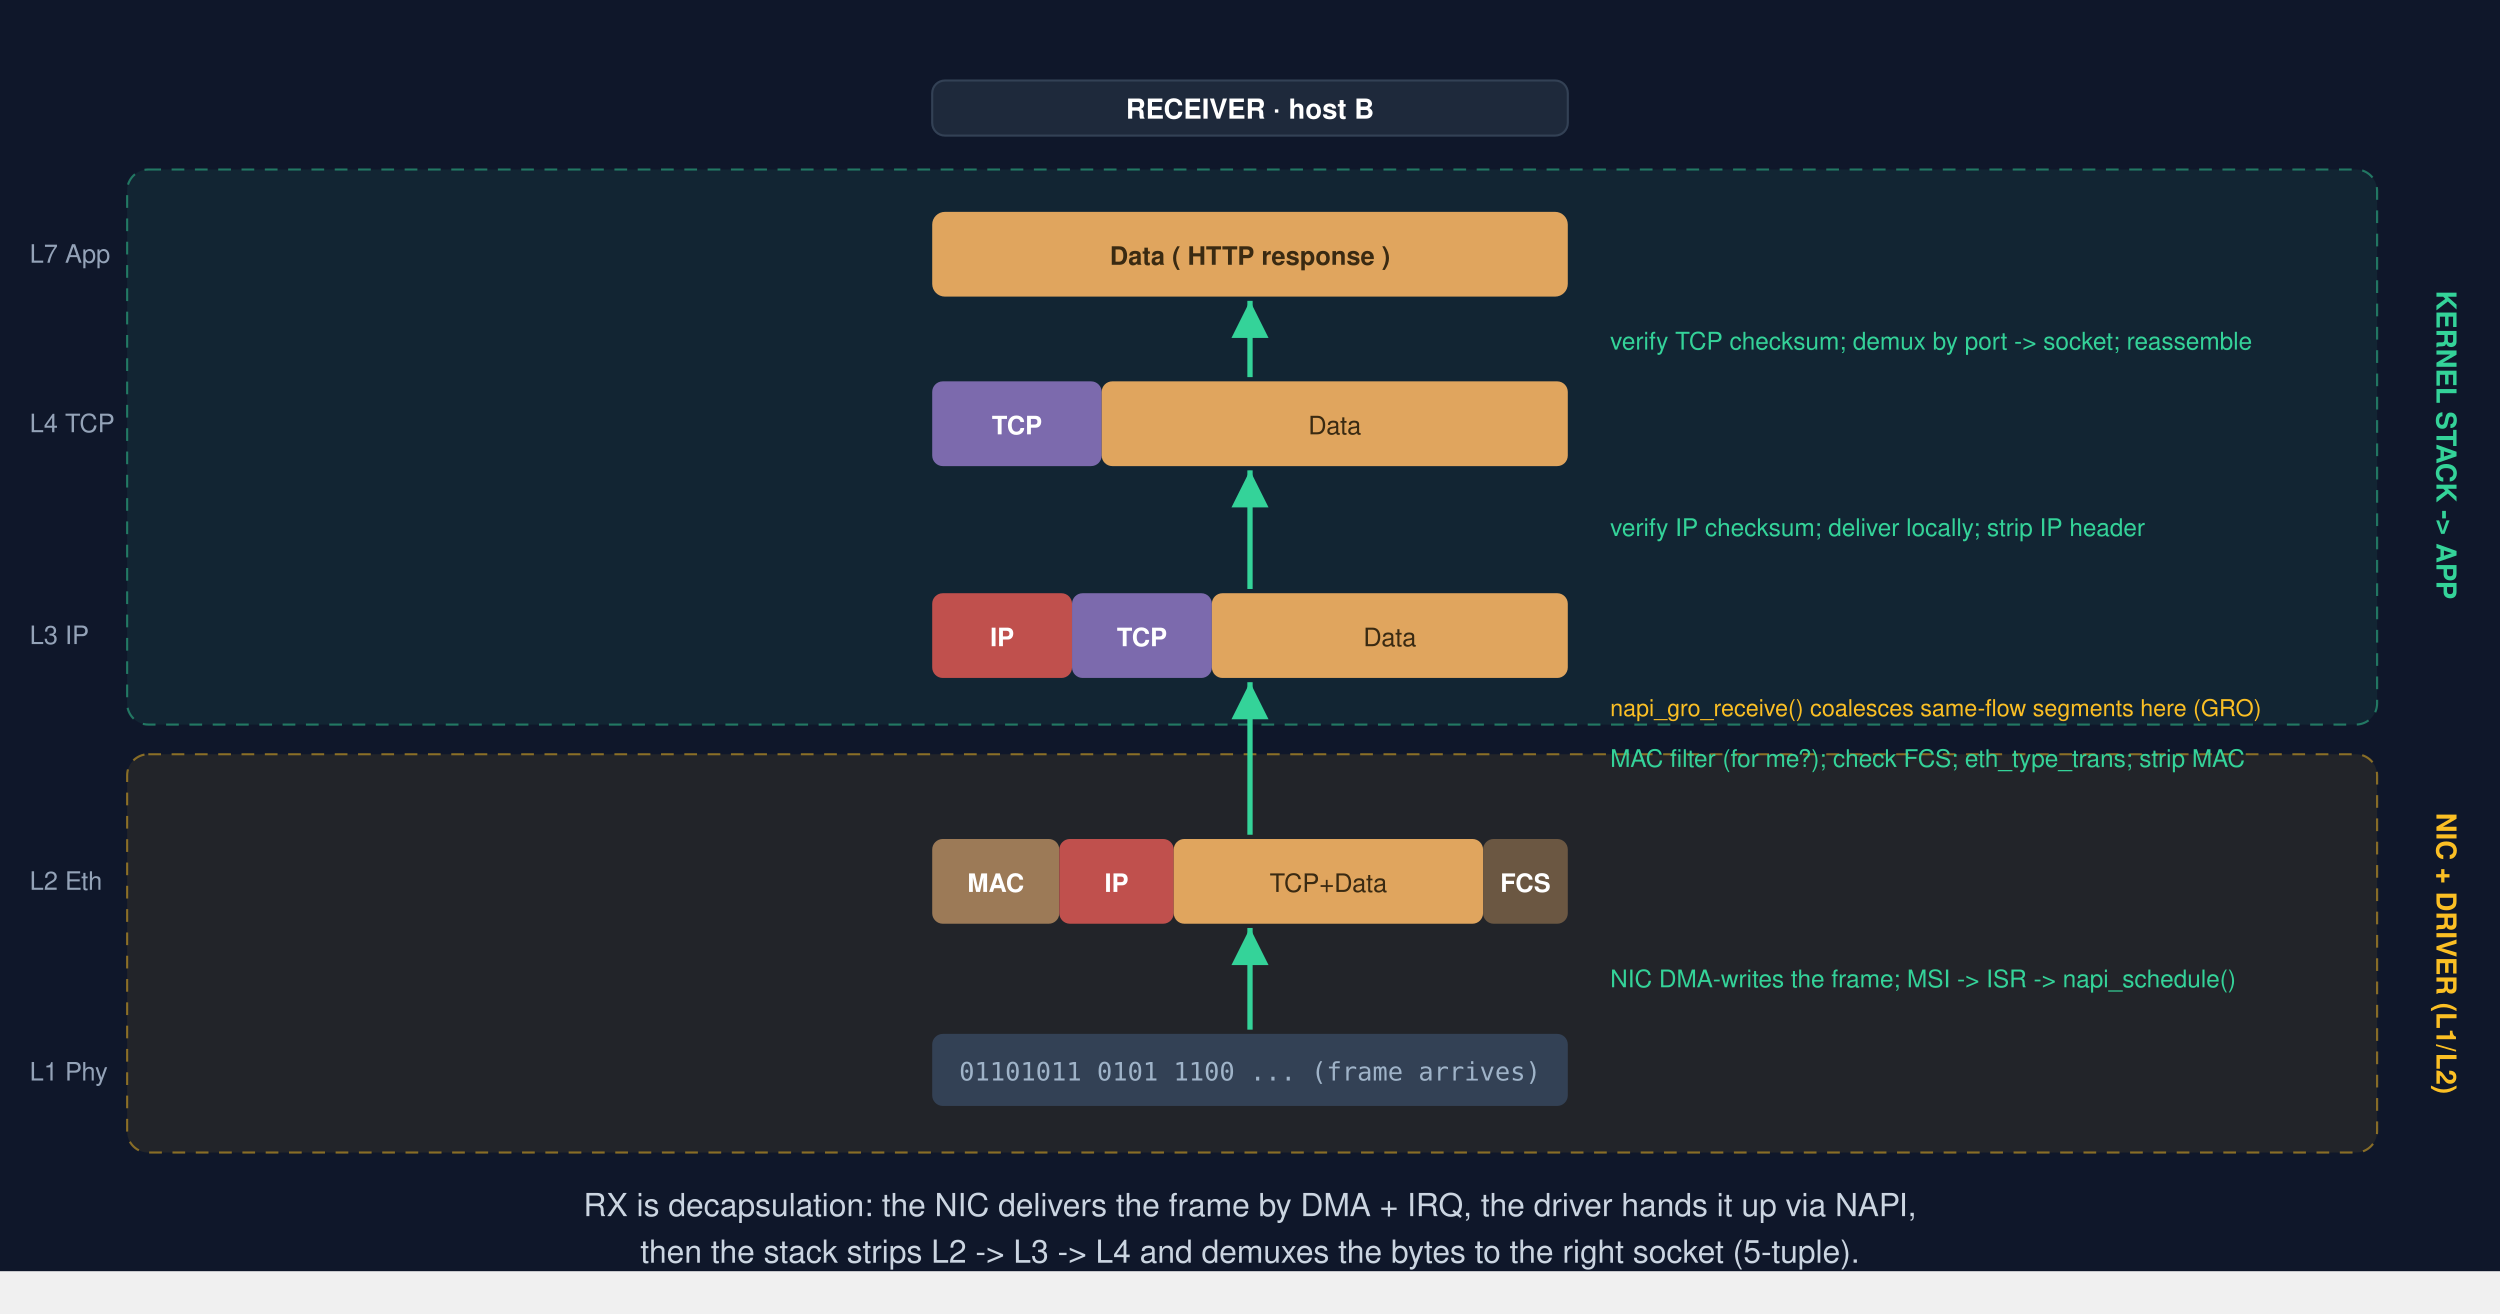
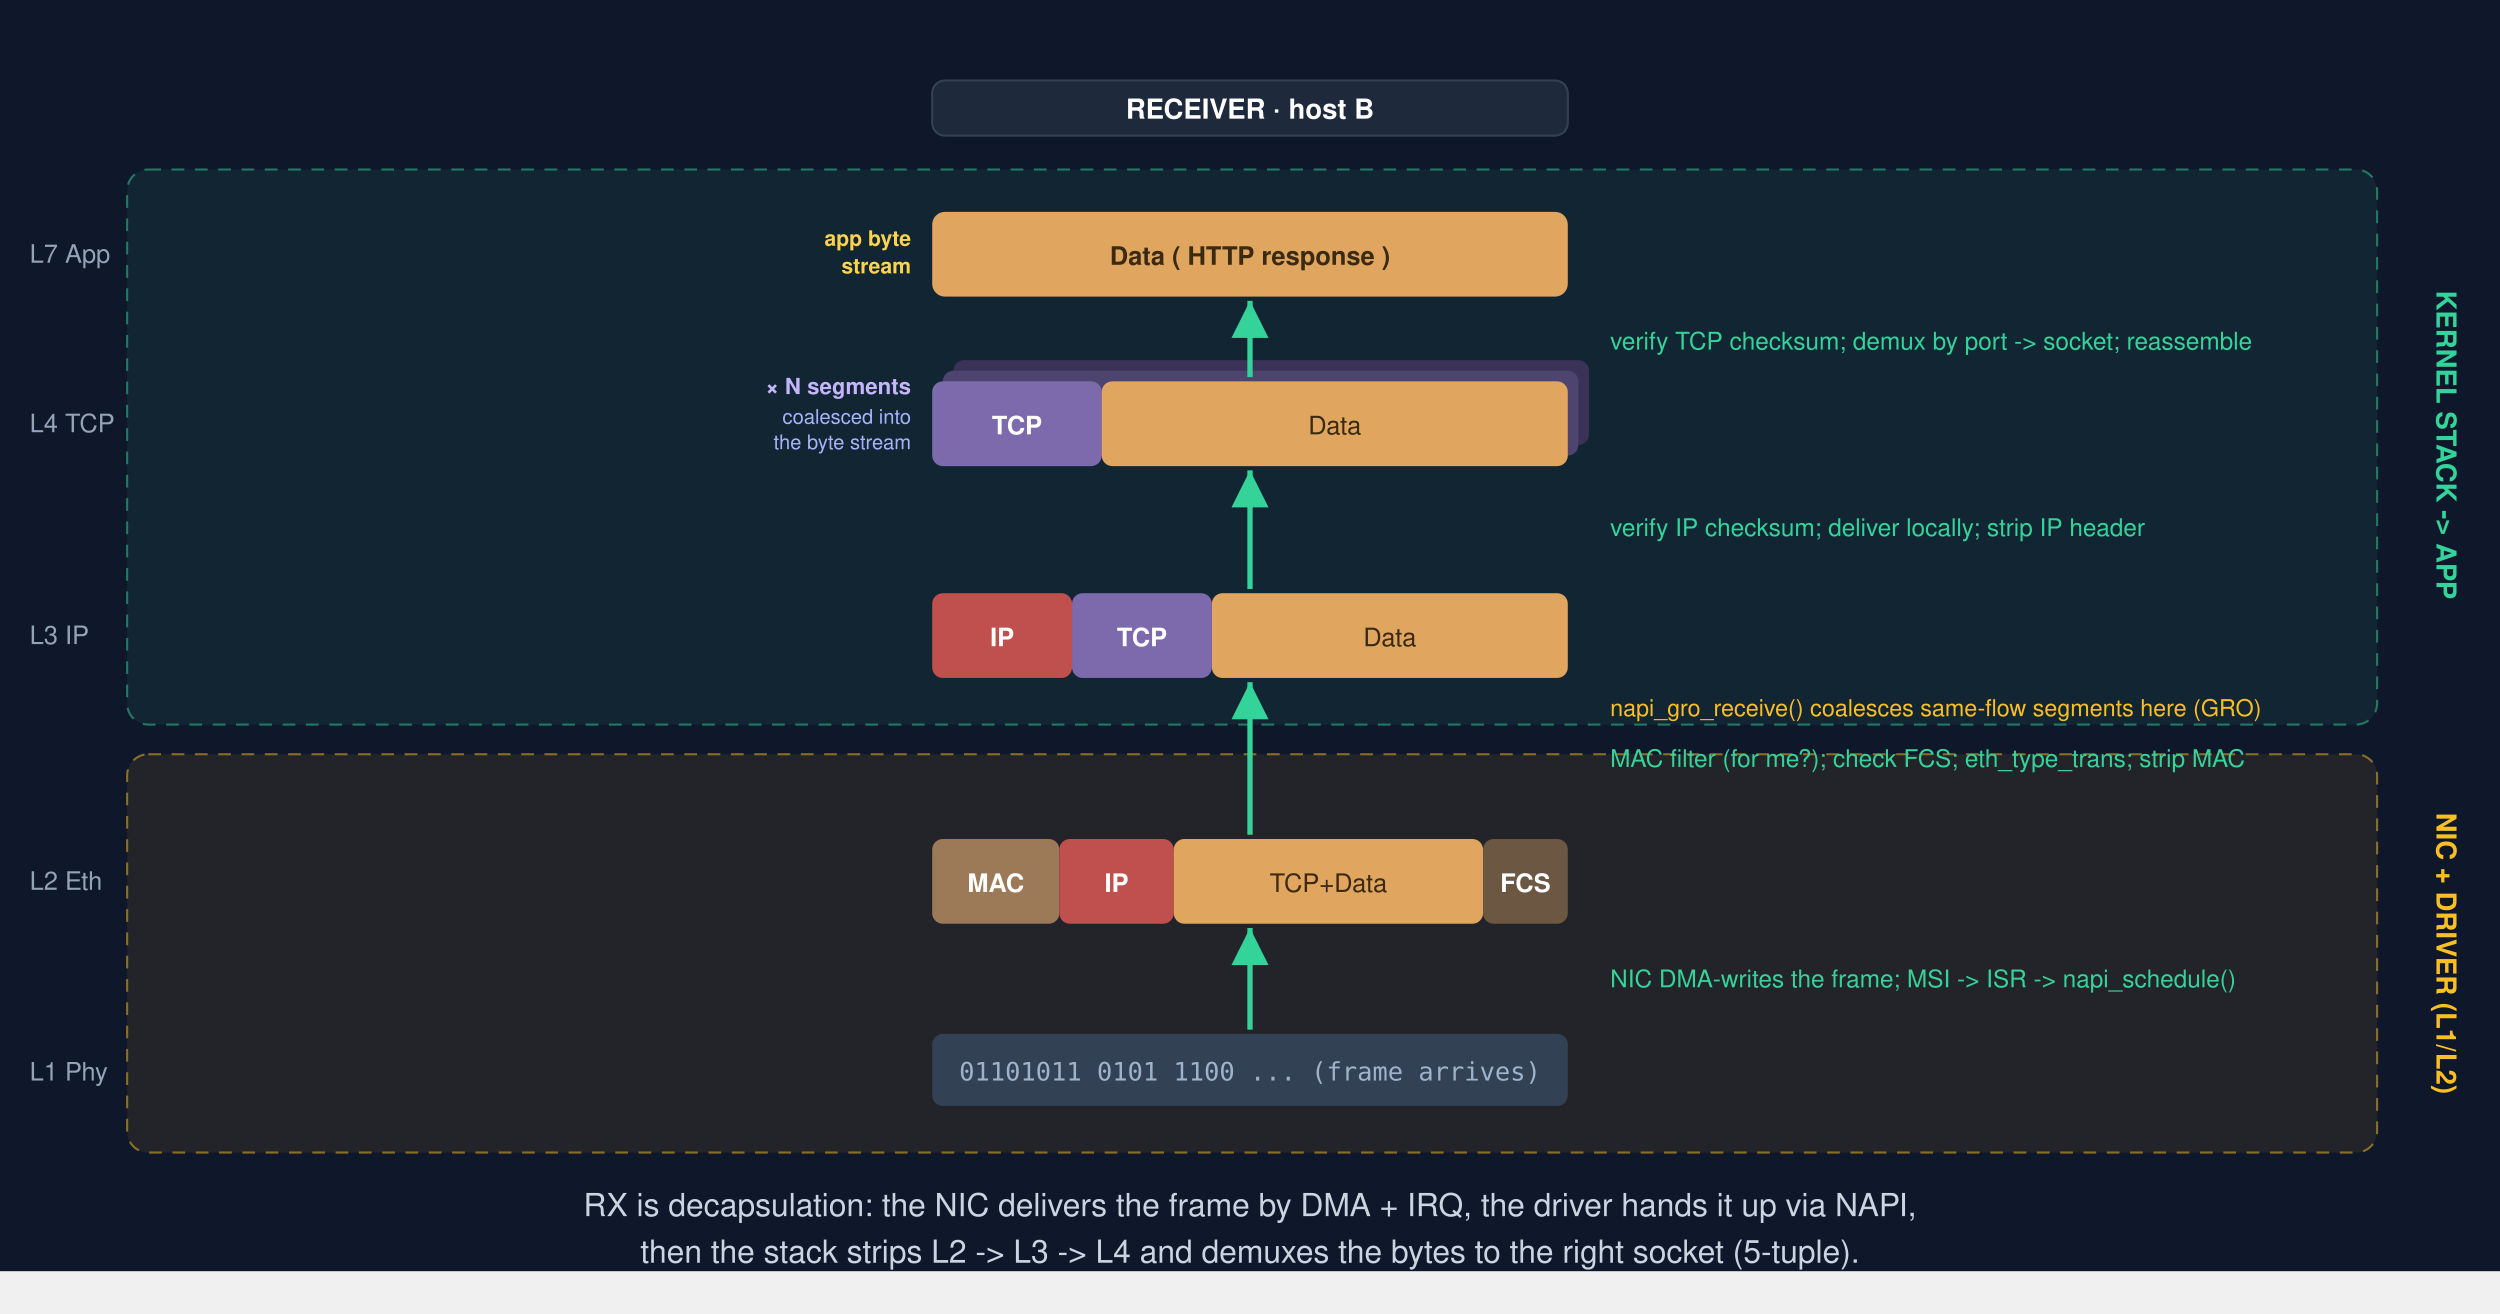
<svg xmlns="http://www.w3.org/2000/svg" viewBox="0 0 1180 620" width="1180" height="620" font-family="Segoe UI, Helvetica, Arial, sans-serif" role="img" aria-label="Receive path: the NIC delivers a frame by DMA and interrupt, the driver hands it up via NAPI, and the stack strips L2 to L4 and demuxes to a socket">
  <defs>
    <marker id="rg" markerWidth="9" markerHeight="9" refX="7" refY="3.5" orient="auto">
      <path d="M0,0 L7,3.5 L0,7 z" fill="#34d399" />
    </marker>
  </defs>
  <rect x="0" y="0" width="1180" height="600" fill="#0f172a" />
  <rect x="60" y="80" width="1062" height="262" rx="10" fill="#34d399" fill-opacity="0.08" stroke="#34d399" stroke-opacity="0.5" stroke-dasharray="6 5" />
  <rect x="60" y="356" width="1062" height="188" rx="10" fill="#fbbf24" fill-opacity="0.08" stroke="#fbbf24" stroke-opacity="0.5" stroke-dasharray="6 5" />
  <text x="1150" y="210" transform="rotate(90 1150 210)" text-anchor="middle" fill="#34d399" font-size="13" font-weight="700">KERNEL STACK -&gt; APP</text>
  <text x="1150" y="450" transform="rotate(90 1150 450)" text-anchor="middle" fill="#fbbf24" font-size="13" font-weight="700">NIC + DRIVER (L1/L2)</text>
  <g fill="#94a3b8" font-size="12" text-anchor="start">
    <text x="14" y="124">L7 App</text>
    <text x="14" y="204">L4 TCP</text>
    <text x="14" y="304">L3 IP</text>
    <text x="14" y="420">L2 Eth</text>
    <text x="14" y="510">L1 Phy</text>
  </g>
  <rect x="440" y="38" width="300" height="26" rx="6" fill="#1e293b" stroke="#334155" />
  <text x="590" y="56" text-anchor="middle" fill="#fff" font-weight="700" font-size="13">RECEIVER · host B</text>
  <g text-anchor="middle" font-weight="700" font-size="12">
    <rect x="440" y="488" width="300" height="34" rx="5" fill="#334155" />
    <text x="590" y="510" fill="#9fb3c8" font-weight="400" font-family="monospace">01101011 0101 1100 ...  (frame arrives)</text>
    <rect x="440" y="396" width="60" height="40" rx="5" fill="#9c7a57" />
    <text x="470" y="421" fill="#fff">MAC</text>
    <rect x="500" y="396" width="54" height="40" rx="5" fill="#c0504d" />
    <text x="527" y="421" fill="#fff">IP</text>
    <rect x="554" y="396" width="146" height="40" rx="5" fill="#e0a55e" />
    <text x="627" y="421" fill="#3a2a12" font-weight="400">TCP+Data</text>
    <rect x="700" y="396" width="40" height="40" rx="5" fill="#6b5742" />
    <text x="720" y="421" fill="#fff">FCS</text>
    <rect x="440" y="280" width="66" height="40" rx="5" fill="#c0504d" />
    <text x="473" y="305" fill="#fff">IP</text>
    <rect x="506" y="280" width="66" height="40" rx="5" fill="#7c6aad" />
    <text x="539" y="305" fill="#fff">TCP</text>
    <rect x="572" y="280" width="168" height="40" rx="5" fill="#e0a55e" />
    <text x="656" y="305" fill="#3a2a12" font-weight="400">Data</text>
+     <rect x="450" y="170" width="300" height="40" rx="5" fill="#3b3357" />
+     <rect x="445" y="175" width="300" height="40" rx="5" fill="#4d4470" />
    <rect x="440" y="180" width="80" height="40" rx="5" fill="#7c6aad" />
    <text x="480" y="205" fill="#fff">TCP</text>
    <rect x="520" y="180" width="220" height="40" rx="5" fill="#e0a55e" />
    <text x="630" y="205" fill="#3a2a12" font-weight="400">Data</text>
    <rect x="440" y="100" width="300" height="40" rx="6" fill="#e0a55e" />
    <text x="590" y="125" fill="#3a2a12">Data ( HTTP response )</text>
+   </g>
+   <g text-anchor="end">
+     <text x="430" y="116" fill="#fcd34d" font-size="10" font-weight="700">app byte</text>
+     <text x="430" y="129" fill="#fcd34d" font-size="10" font-weight="700">stream</text>
+     <text x="430" y="186" fill="#c4b5fd" font-size="10.5" font-weight="700">× N segments</text>
+     <text x="430" y="200" fill="#a5b4fc" font-size="9.5">coalesced into</text>
+     <text x="430" y="212" fill="#a5b4fc" font-size="9.5">the byte stream</text>
  </g>
  <g font-size="11.5" fill="#34d399" text-anchor="start">
    <line x1="590" y1="486" x2="590" y2="438" stroke="#34d399" stroke-width="2.5" marker-end="url(#rg)" />
    <text x="760" y="466">NIC DMA-writes the frame; MSI -&gt; ISR -&gt; napi_schedule()</text>
    <line x1="590" y1="394" x2="590" y2="322" stroke="#34d399" stroke-width="2.5" marker-end="url(#rg)" />
    <text x="760" y="362">MAC filter (for me?); check FCS; eth_type_trans; strip MAC</text>
    <line x1="590" y1="278" x2="590" y2="222" stroke="#34d399" stroke-width="2.5" marker-end="url(#rg)" />
    <text x="760" y="253">verify IP checksum; deliver locally; strip IP header</text>
    <line x1="590" y1="178" x2="590" y2="142" stroke="#34d399" stroke-width="2.5" marker-end="url(#rg)" />
    <text x="760" y="165">verify TCP checksum; demux by port -&gt; socket; reassemble</text>
  </g>
  <text x="760" y="338" fill="#fbbf24" font-size="11">napi_gro_receive() coalesces same-flow segments here (GRO)</text>
  <text x="590" y="574" text-anchor="middle" fill="#cbd5e1" font-size="15">RX is decapsulation: the NIC delivers the frame by DMA + IRQ, the driver hands it up via NAPI,</text>
  <text x="590" y="596" text-anchor="middle" fill="#cbd5e1" font-size="15">then the stack strips L2 -&gt; L3 -&gt; L4 and demuxes the bytes to the right socket (5-tuple).</text>
</svg>
